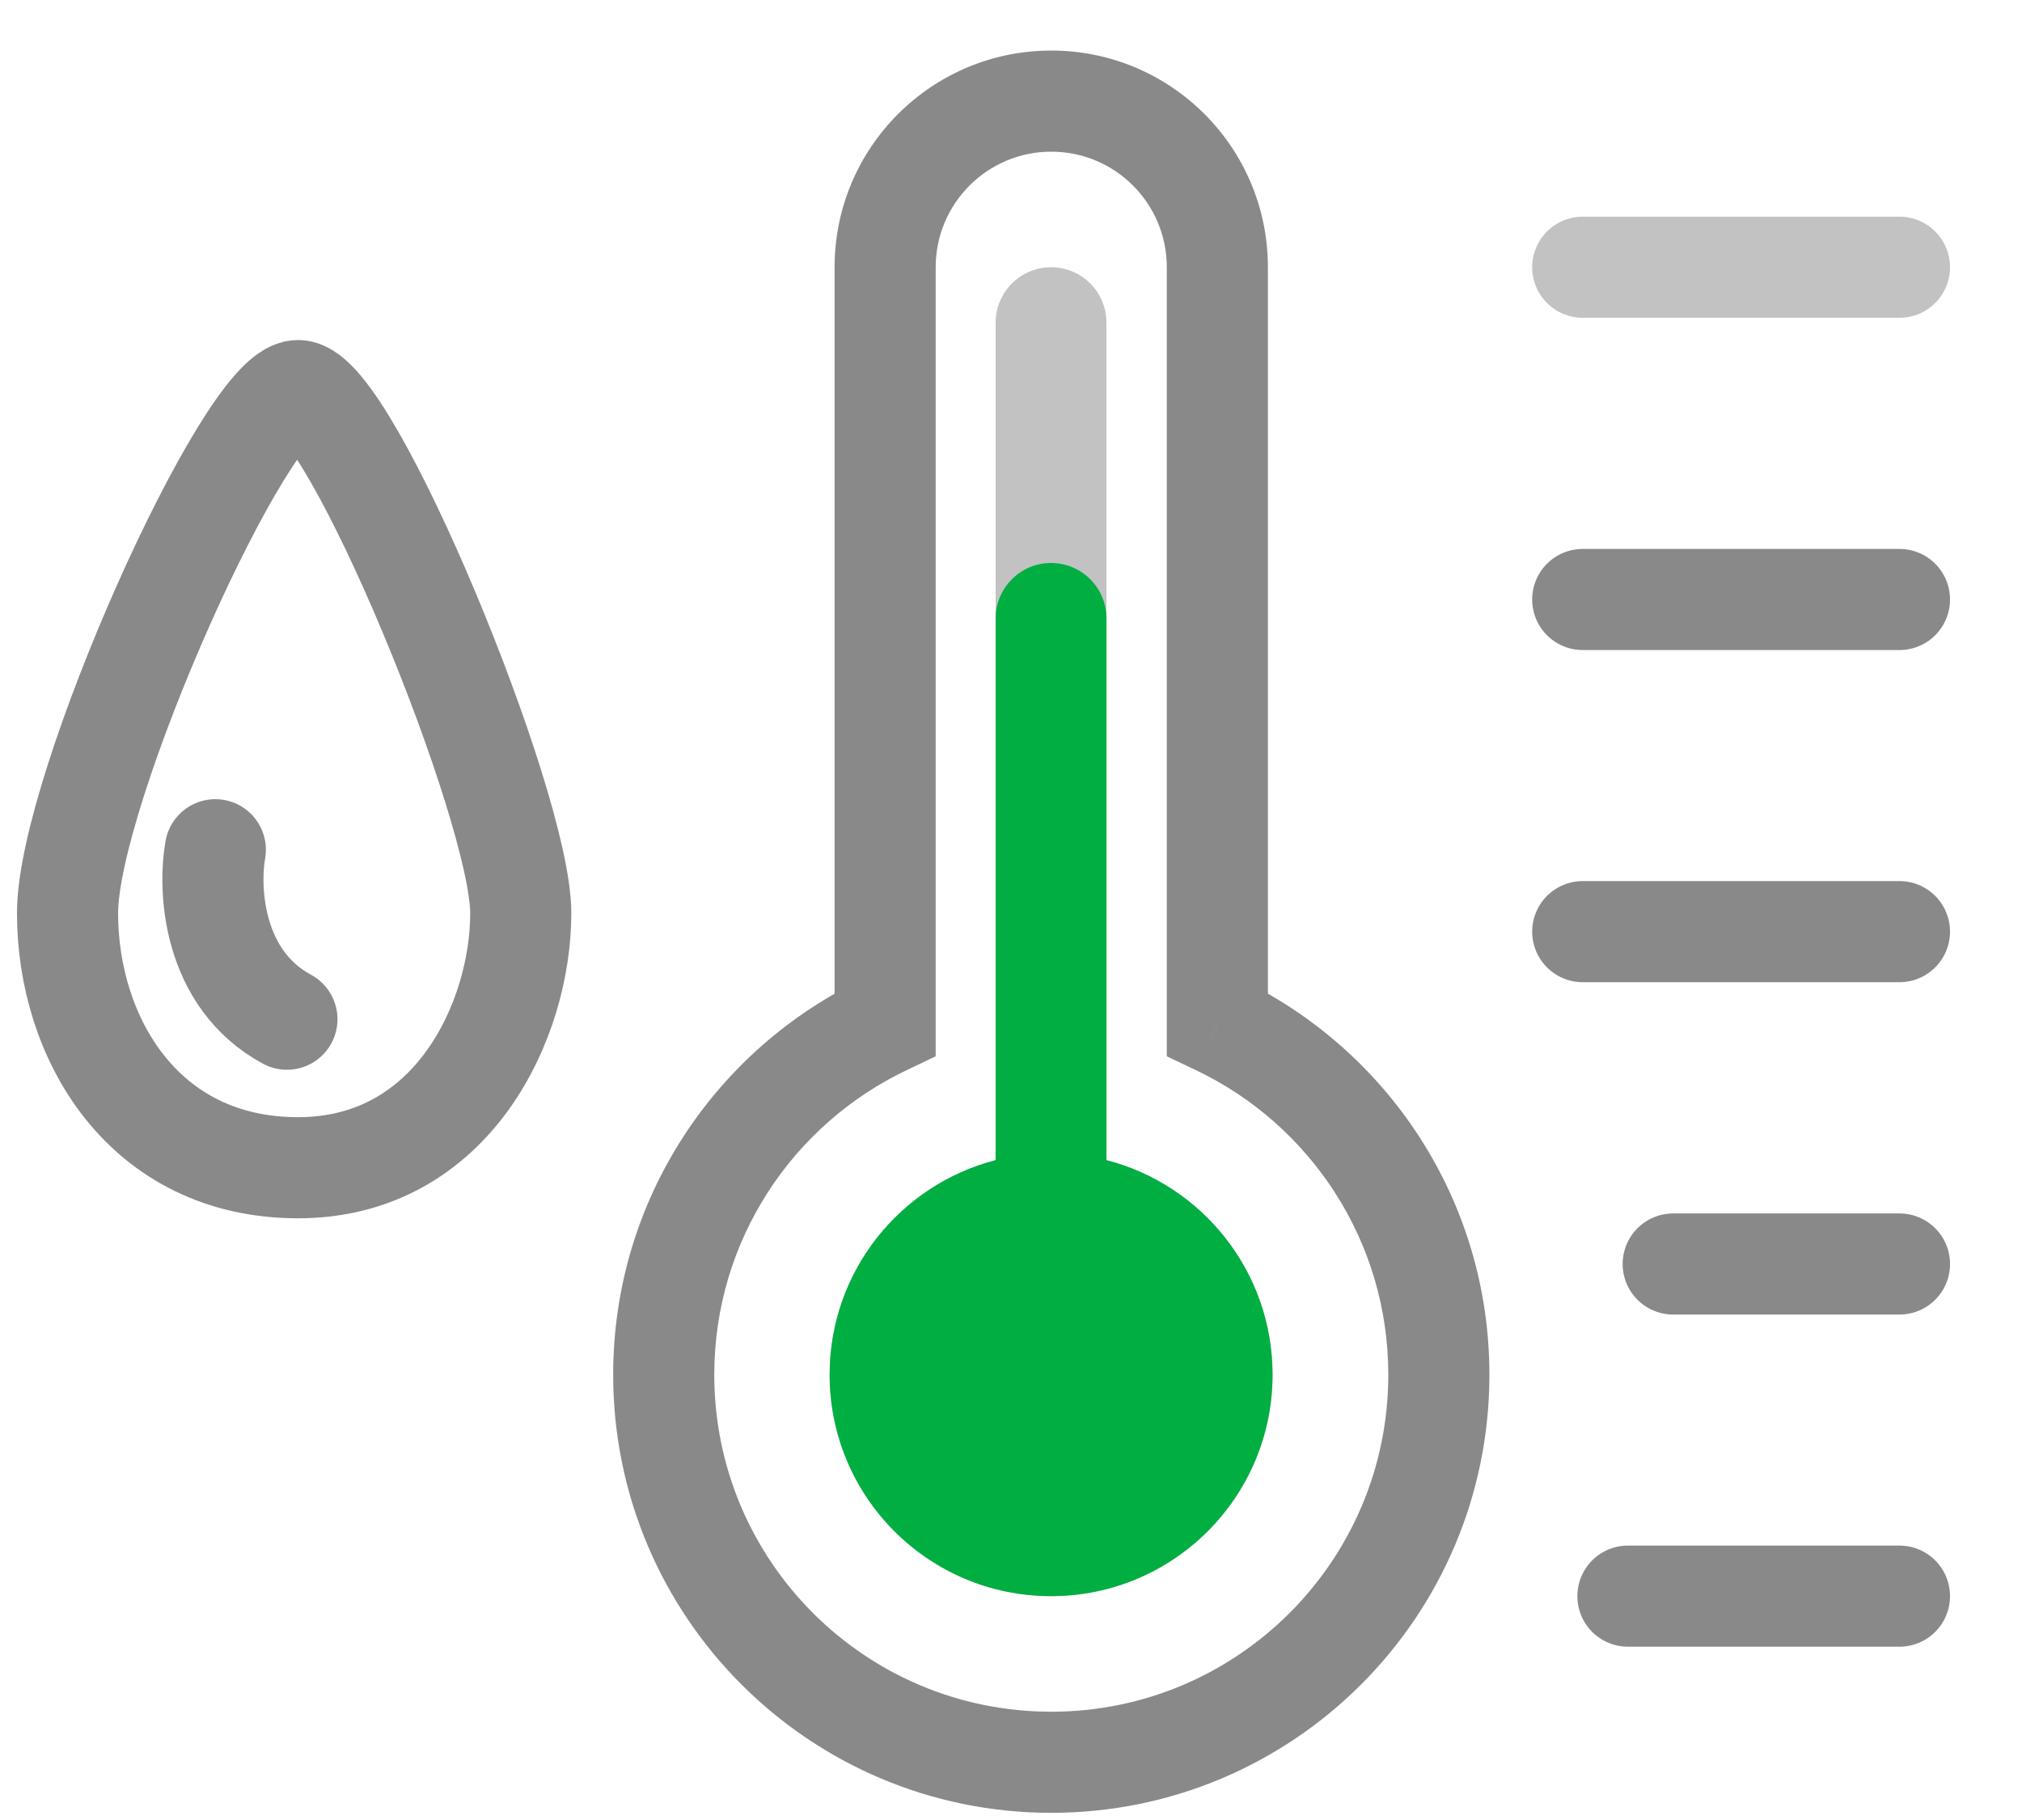
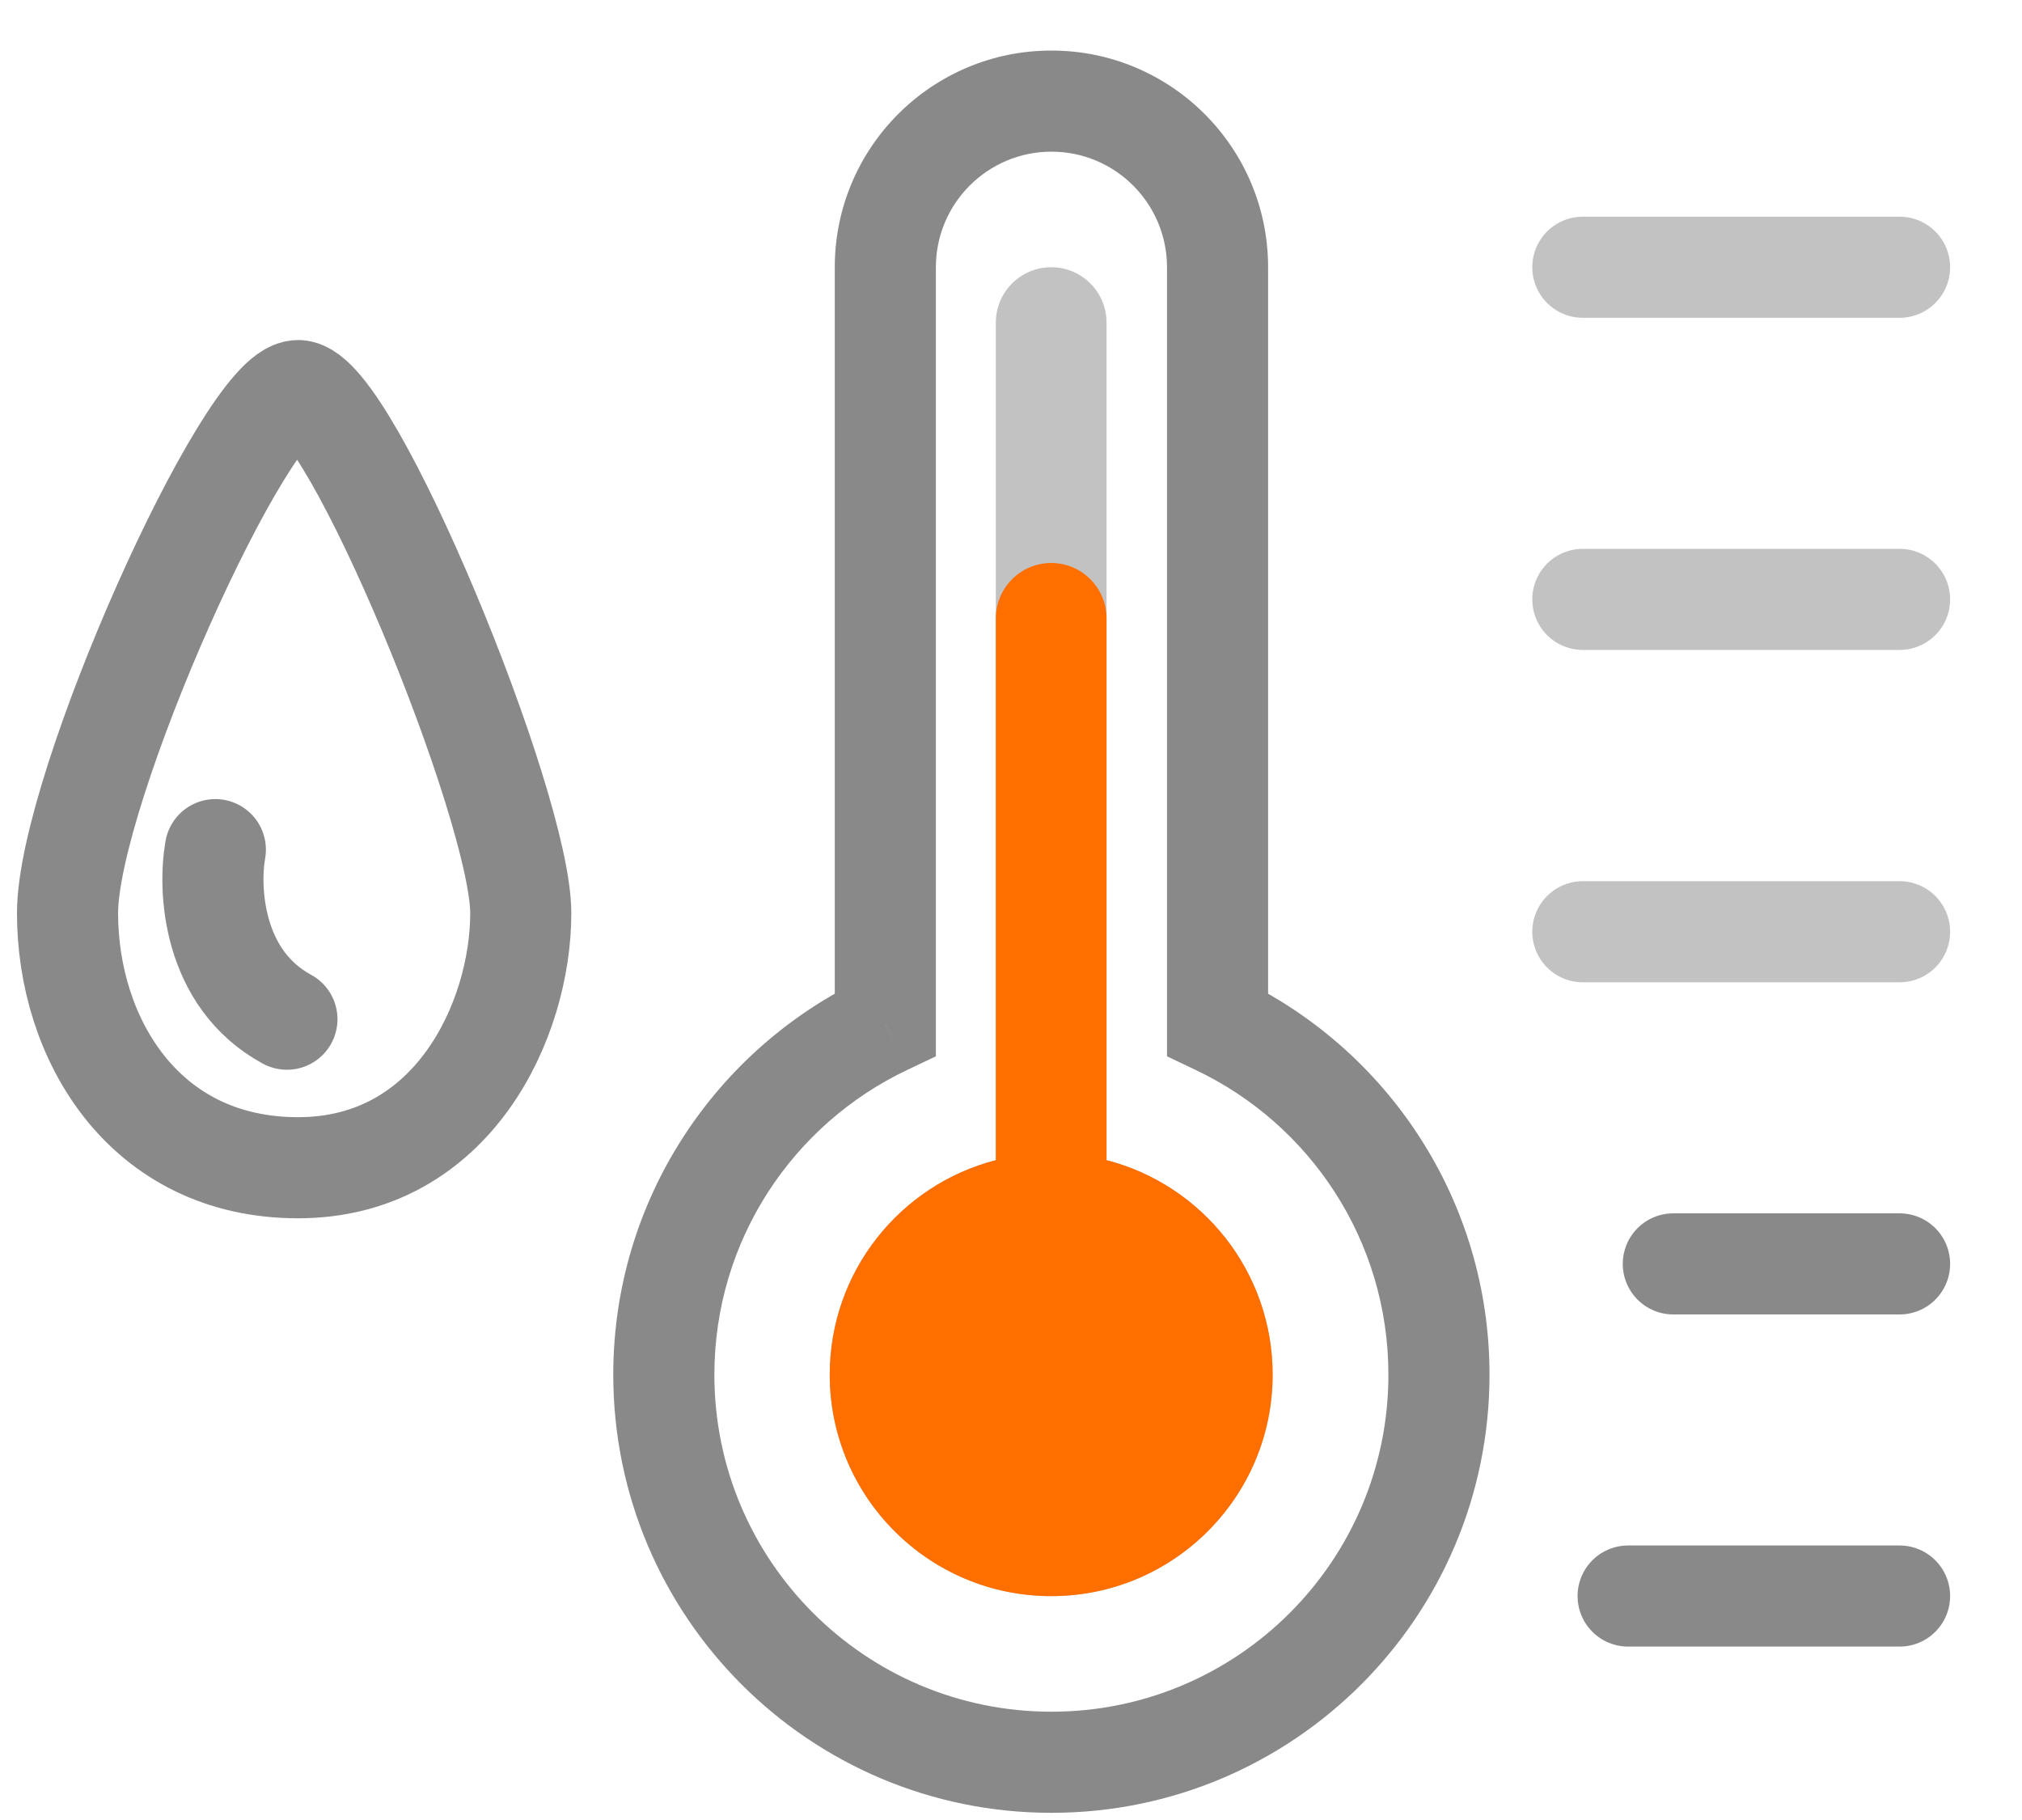
<svg xmlns="http://www.w3.org/2000/svg" width="20" height="18" viewBox="0 0 20 18" fill="none">
-   <path d="M8.755 10.131L8.97 10.583L9.255 10.447V10.131H8.755ZM12.041 10.131H11.541V10.447L11.827 10.583L12.041 10.131ZM9.255 2.643C9.255 2.012 9.767 1.5 10.398 1.5V0.5C9.215 0.5 8.255 1.459 8.255 2.643H9.255ZM9.255 10.131V2.643H8.255V10.131H9.255ZM7.065 13.596C7.065 12.267 7.843 11.118 8.97 10.583L8.541 9.679C7.078 10.374 6.065 11.866 6.065 13.596H7.065ZM10.398 16.929C8.557 16.929 7.065 15.437 7.065 13.596H6.065C6.065 15.989 8.005 17.929 10.398 17.929V16.929ZM13.732 13.596C13.732 15.437 12.239 16.929 10.398 16.929V17.929C12.792 17.929 14.732 15.989 14.732 13.596H13.732ZM11.827 10.583C12.954 11.118 13.732 12.267 13.732 13.596H14.732C14.732 11.866 13.719 10.374 12.256 9.679L11.827 10.583ZM11.541 2.643V10.131H12.541V2.643H11.541ZM10.398 1.5C11.03 1.5 11.541 2.012 11.541 2.643H12.541C12.541 1.459 11.582 0.5 10.398 0.5V1.5Z" fill="#898989" />
+   <path d="M8.757 10.131L8.971 10.583L9.257 10.447V10.131H8.757ZM12.043 10.131H11.543V10.447L11.828 10.583L12.043 10.131ZM9.257 2.643C9.257 2.012 9.769 1.5 10.4 1.5V0.5C9.216 0.5 8.257 1.459 8.257 2.643H9.257ZM9.257 10.131V2.643H8.257V10.131H9.257ZM7.066 13.596C7.066 12.267 7.844 11.118 8.971 10.583L8.542 9.679C7.08 10.374 6.066 11.866 6.066 13.596H7.066ZM10.4 16.929C8.559 16.929 7.066 15.437 7.066 13.596H6.066C6.066 15.989 8.007 17.929 10.4 17.929V16.929ZM13.733 13.596C13.733 15.437 12.241 16.929 10.4 16.929V17.929C12.793 17.929 14.733 15.989 14.733 13.596H13.733ZM11.828 10.583C12.956 11.118 13.733 12.267 13.733 13.596H14.733C14.733 11.866 13.72 10.374 12.257 9.679L11.828 10.583ZM11.543 2.643V10.131H12.543V2.643H11.543ZM10.4 1.5C11.031 1.5 11.543 2.012 11.543 2.643H12.543C12.543 1.459 11.583 0.5 10.4 0.5V1.5Z" fill="#898989" />
  <path d="M0.668 9.031C0.668 7.799 2.436 3.863 2.948 3.863C3.46 3.863 5.151 7.974 5.151 9.031C5.151 10.087 4.479 11.549 2.948 11.549C1.417 11.549 0.668 10.263 0.668 9.031Z" stroke="#898989" />
-   <path d="M2.13 8.404C2.06 8.796 2.102 9.682 2.838 10.08" stroke="#898989" stroke-linecap="round" />
-   <path fill-rule="evenodd" clip-rule="evenodd" d="M10.944 11.474C11.889 11.717 12.587 12.575 12.587 13.596C12.587 14.806 11.606 15.786 10.396 15.786C9.186 15.786 8.206 14.806 8.206 13.596C8.206 12.575 8.904 11.717 9.848 11.474L9.848 3.191C9.848 2.888 10.094 2.643 10.396 2.643C10.699 2.643 10.944 2.888 10.944 3.191L10.944 11.474Z" fill="#C2C2C2" />
-   <path fill-rule="evenodd" clip-rule="evenodd" d="M10.944 11.474C11.889 11.717 12.587 12.575 12.587 13.596C12.587 14.806 11.606 15.786 10.396 15.786C9.186 15.786 8.206 14.806 8.206 13.596C8.206 12.575 8.904 11.717 9.848 11.474L9.848 6.116C9.848 5.814 10.094 5.568 10.396 5.568C10.699 5.568 10.944 5.814 10.944 6.116L10.944 11.474Z" fill="#00AE42" />
-   <path d="M18.788 15.786H16.102" stroke="#898989" stroke-linecap="round" />
-   <path d="M18.788 12.501H16.55" stroke="#898989" stroke-linecap="round" />
-   <path d="M18.788 9.214L15.655 9.214" stroke="#898989" stroke-linecap="round" />
-   <path d="M18.788 5.929L15.655 5.929" stroke="#898989" stroke-linecap="round" />
-   <path d="M18.788 2.643H15.655" stroke="#C2C2C2" stroke-linecap="round" />
+   <path d="M2.13 8.403C2.06 8.796 2.102 9.681 2.838 10.08" stroke="#898989" stroke-linecap="round" />
+   <path fill-rule="evenodd" clip-rule="evenodd" d="M10.945 11.474C11.89 11.717 12.588 12.575 12.588 13.595C12.588 14.805 11.607 15.786 10.398 15.786C9.188 15.786 8.207 14.805 8.207 13.595C8.207 12.575 8.905 11.717 9.85 11.474L9.85 3.19C9.85 2.888 10.095 2.643 10.398 2.643C10.7 2.643 10.945 2.888 10.945 3.19L10.945 11.474Z" fill="#C2C2C2" />
+   <path fill-rule="evenodd" clip-rule="evenodd" d="M10.945 11.474C11.89 11.717 12.588 12.575 12.588 13.596C12.588 14.806 11.607 15.786 10.398 15.786C9.188 15.786 8.207 14.806 8.207 13.596C8.207 12.575 8.905 11.717 9.85 11.474L9.85 6.116C9.85 5.814 10.095 5.568 10.398 5.568C10.7 5.568 10.945 5.814 10.945 6.116L10.945 11.474Z" fill="#FF6F00" />
+   <path d="M18.789 15.785H16.104" stroke="#898989" stroke-linecap="round" />
+   <path d="M18.789 12.5H16.551" stroke="#898989" stroke-linecap="round" />
+   <path d="M18.789 9.215L15.656 9.215" stroke="#C2C2C2" stroke-linecap="round" />
+   <path d="M18.789 5.928L15.656 5.928" stroke="#C2C2C2" stroke-linecap="round" />
+   <path d="M18.789 2.643H15.656" stroke="#C2C2C2" stroke-linecap="round" />
</svg>
